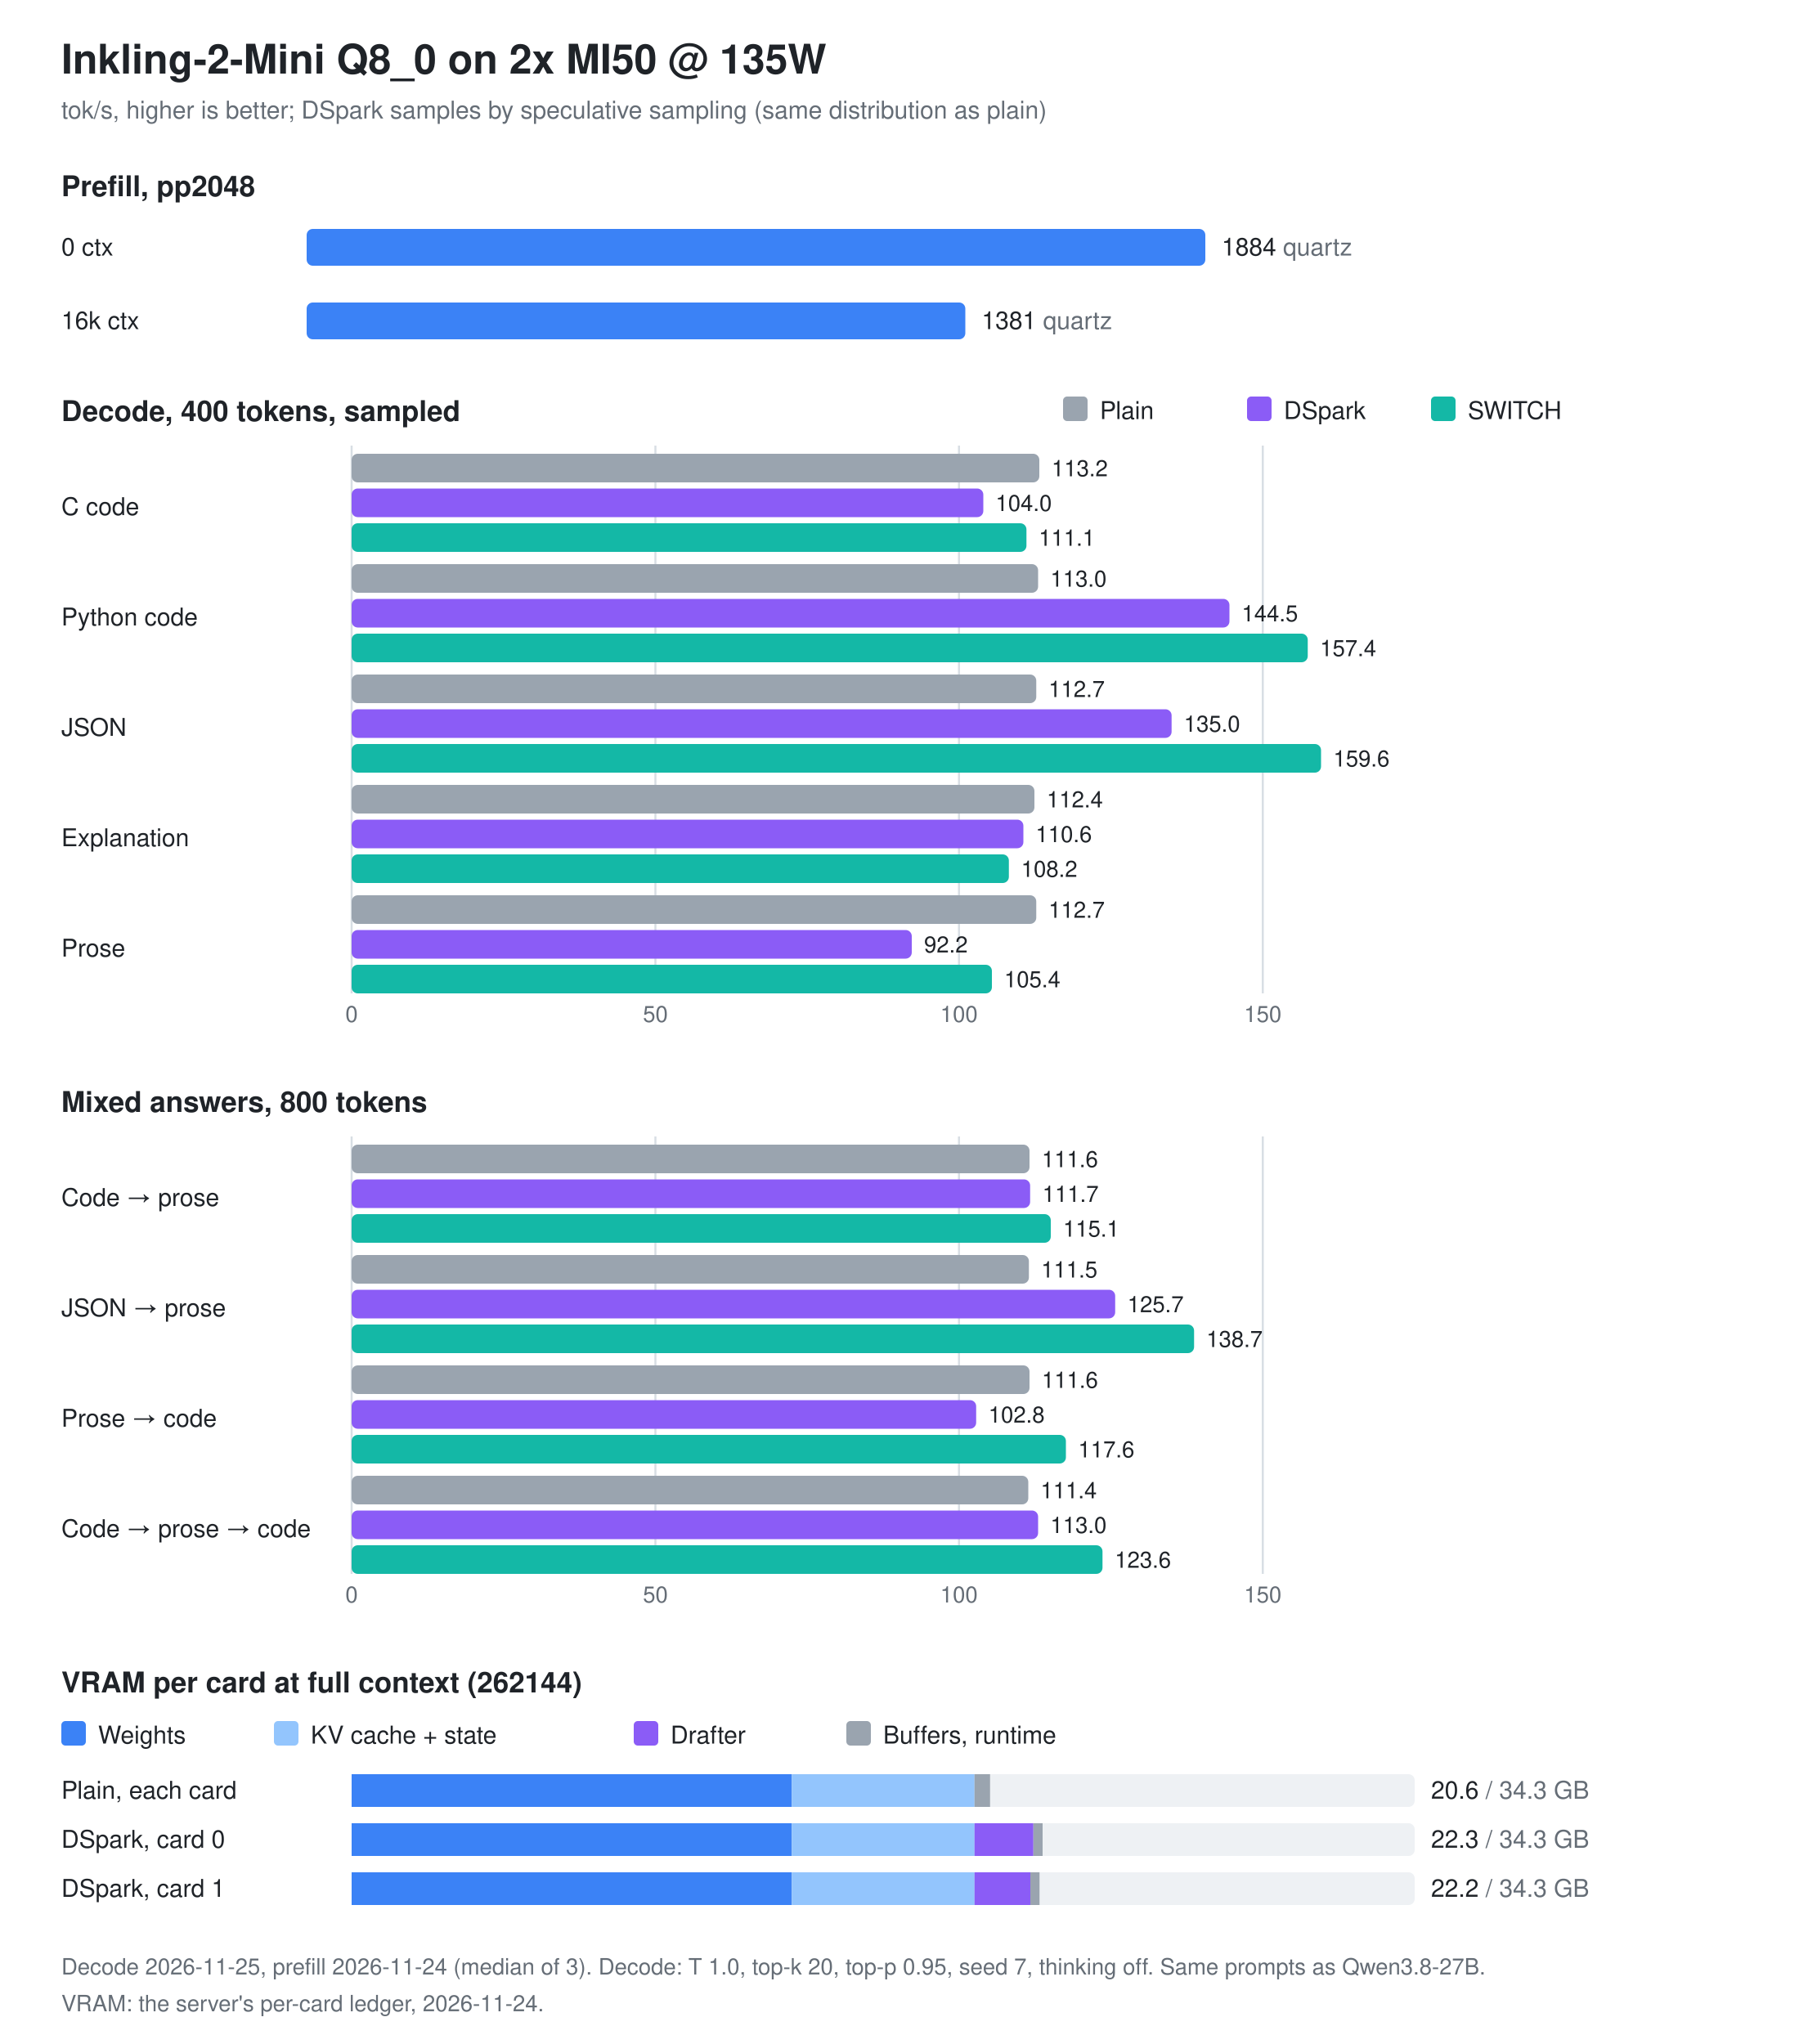
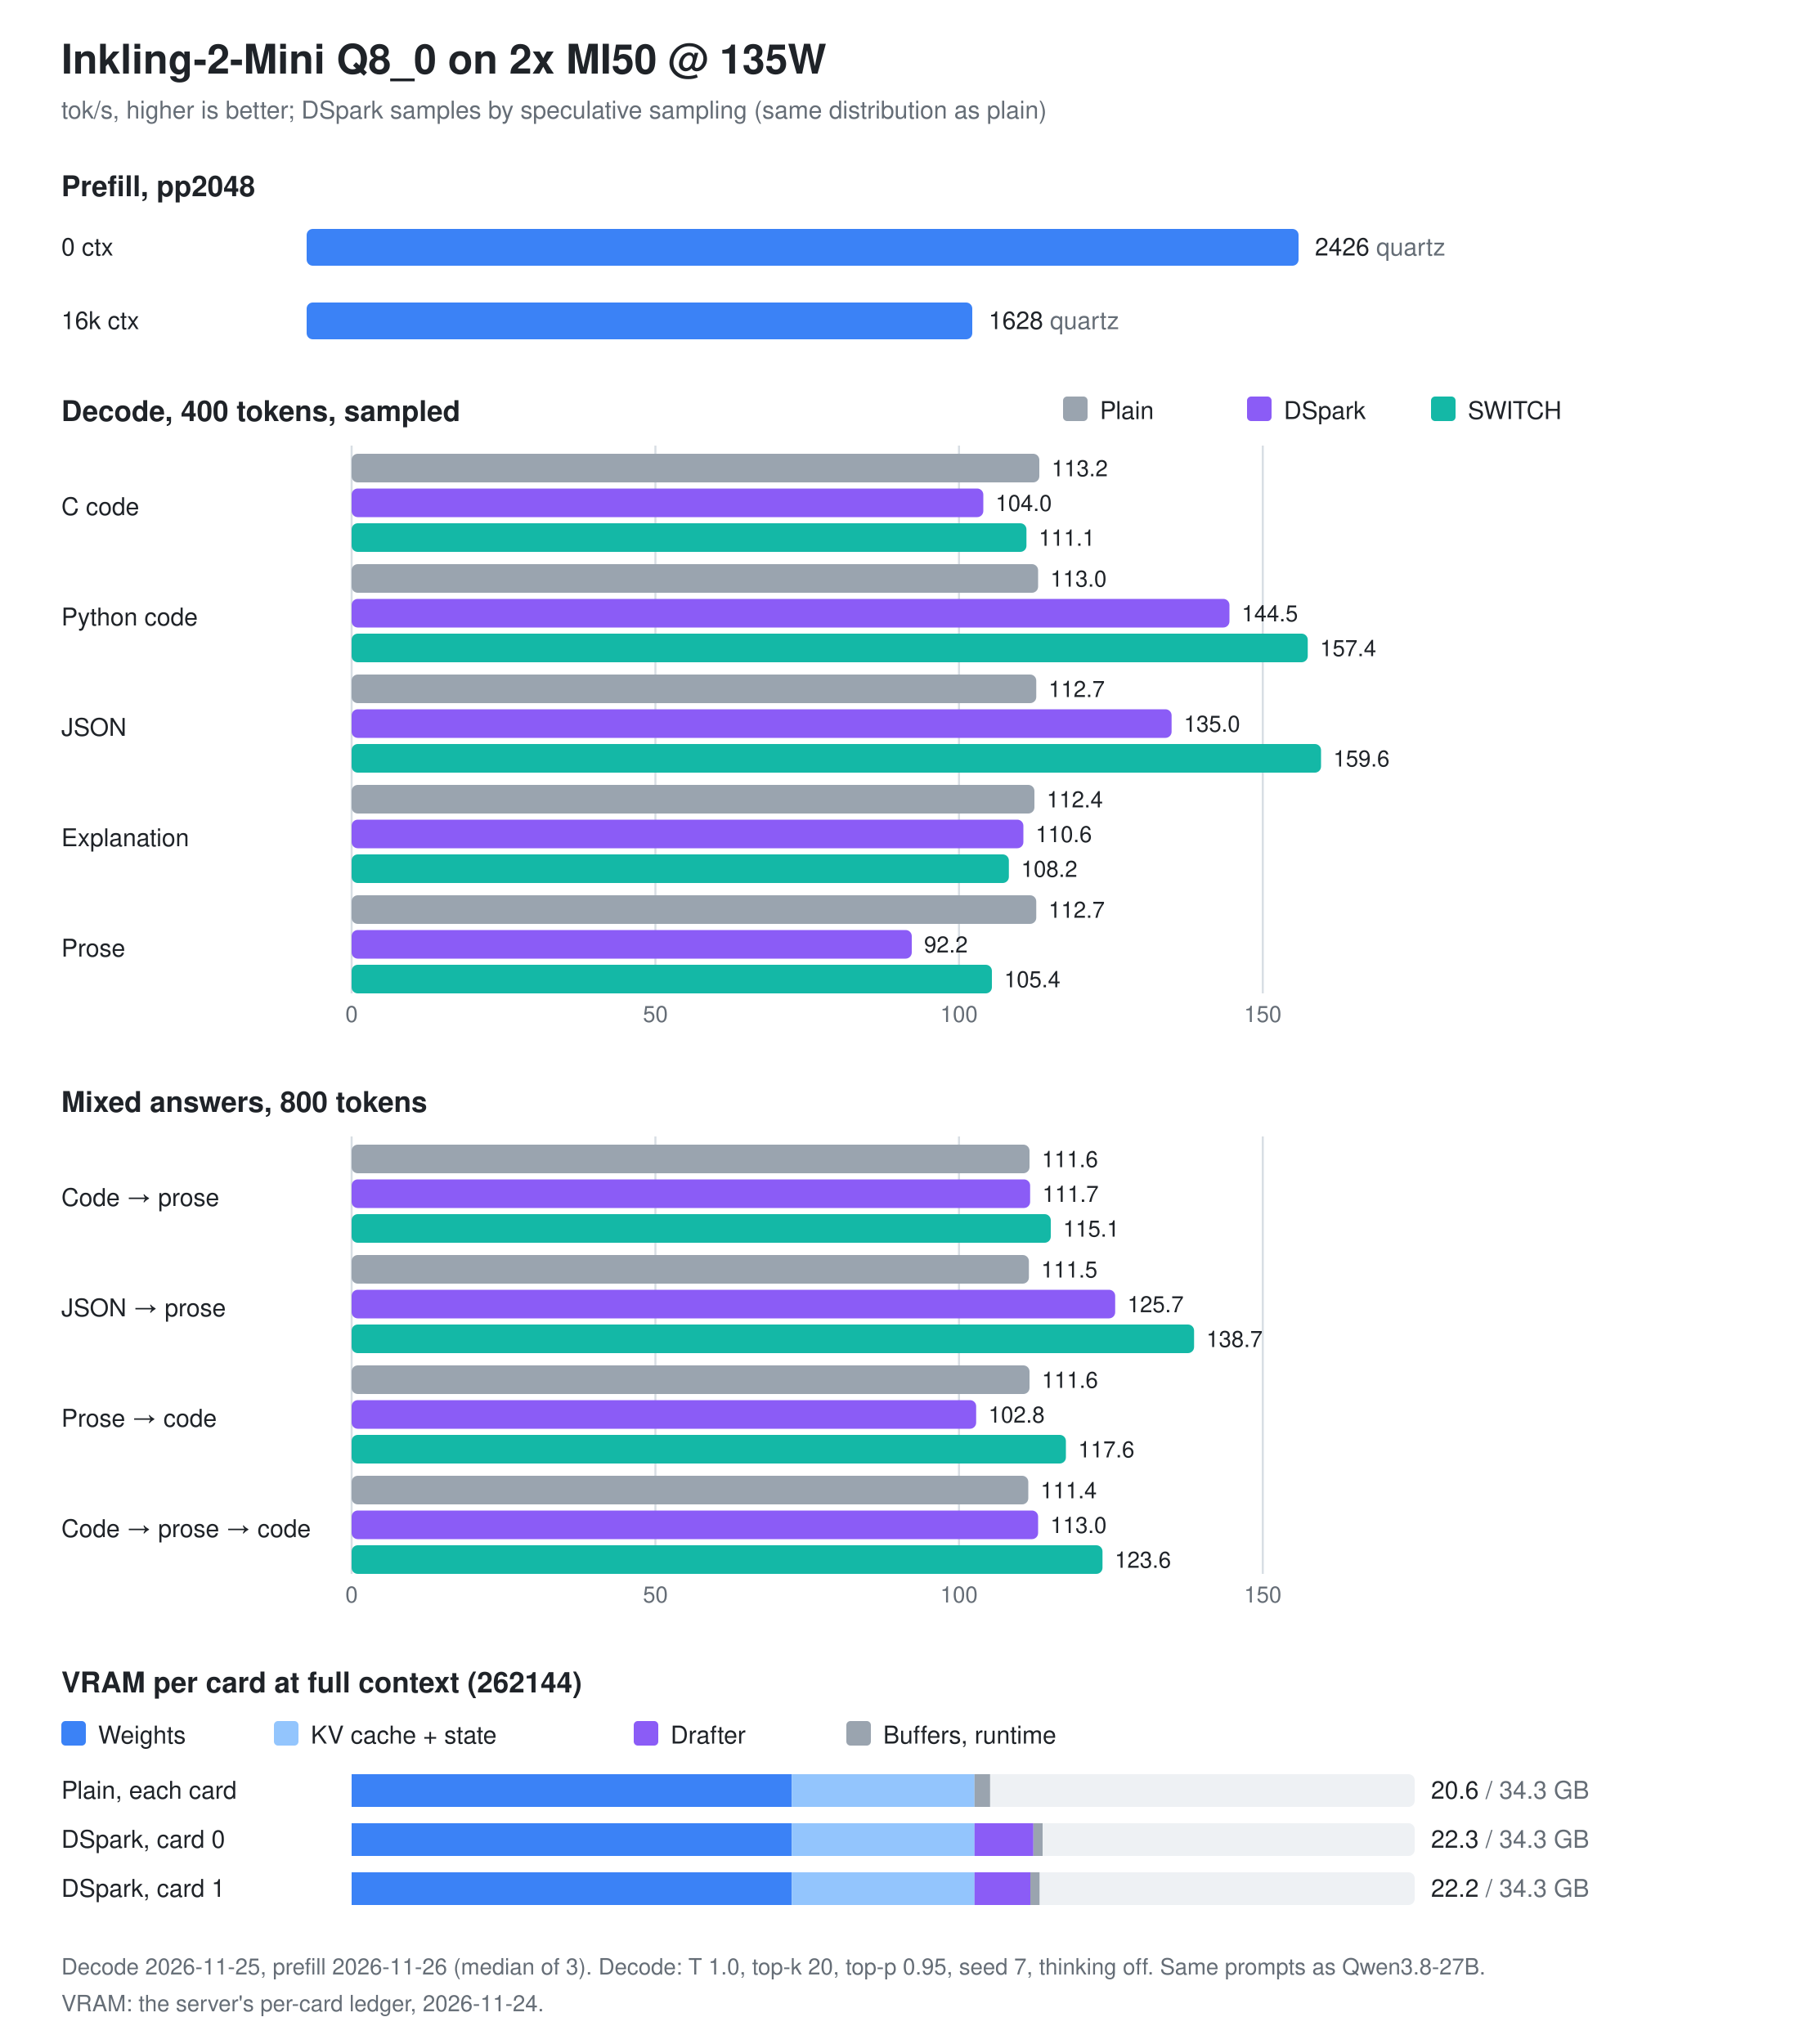
<svg xmlns="http://www.w3.org/2000/svg" viewBox="0 0 880 1000" width="880" height="1000" font-family="-apple-system,Segoe UI,Helvetica,Arial,sans-serif">
  <text x="30" y="36" font-size="20" font-weight="700" fill="#1f2328">Inkling-2-Mini Q8_0 on 2x MI50 @ 135W</text>
  <text x="30" y="58" font-size="12" fill="#656d76">tok/s, higher is better; DSpark samples by speculative sampling (same distribution as plain)</text>
  <text x="30" y="96" font-size="14" font-weight="600" fill="#1f2328">Prefill, pp2048</text>
  <text x="30" y="125" font-size="12" fill="#1f2328">0 ctx</text>
-   <rect x="150" y="112" width="439.6" height="18" rx="3" fill="#3b82f6" />
-   <text x="597.6" y="125" font-size="12" fill="#1f2328">1884  <tspan fill="#656d76">quartz</tspan>
+   <rect x="150" y="112" width="485.2" height="18" rx="3" fill="#3b82f6" />
+   <text x="643.2" y="125" font-size="12" fill="#1f2328">2426  <tspan fill="#656d76">quartz</tspan>
  </text>
  <text x="30" y="161" font-size="12" fill="#1f2328">16k ctx</text>
-   <rect x="150" y="148" width="322.2" height="18" rx="3" fill="#3b82f6" />
-   <text x="480.2" y="161" font-size="12" fill="#1f2328">1381  <tspan fill="#656d76">quartz</tspan>
+   <rect x="150" y="148" width="325.6" height="18" rx="3" fill="#3b82f6" />
+   <text x="483.6" y="161" font-size="12" fill="#1f2328">1628  <tspan fill="#656d76">quartz</tspan>
  </text>
  <text x="30" y="206" font-size="14" font-weight="600" fill="#1f2328">Decode, 400 tokens, sampled</text>
  <rect x="520" y="194" width="12" height="12" rx="2" fill="#9aa4af" />
  <text x="538" y="205" font-size="12" fill="#1f2328">Plain</text>
  <rect x="610" y="194" width="12" height="12" rx="2" fill="#8b5cf6" />
  <text x="628" y="205" font-size="12" fill="#1f2328">DSpark</text>
  <rect x="700" y="194" width="12" height="12" rx="2" fill="#14b8a6" />
  <text x="718" y="205" font-size="12" fill="#1f2328">SWITCH</text>
  <line x1="172.0" y1="218" x2="172.0" y2="486" stroke="#d8dee4" stroke-width="1" />
  <text x="172.0" y="500" font-size="11" text-anchor="middle" fill="#656d76">0</text>
  <line x1="320.6" y1="218" x2="320.6" y2="486" stroke="#d8dee4" stroke-width="1" />
  <text x="320.6" y="500" font-size="11" text-anchor="middle" fill="#656d76">50</text>
  <line x1="469.1" y1="218" x2="469.1" y2="486" stroke="#d8dee4" stroke-width="1" />
  <text x="469.1" y="500" font-size="11" text-anchor="middle" fill="#656d76">100</text>
  <line x1="617.7" y1="218" x2="617.7" y2="486" stroke="#d8dee4" stroke-width="1" />
  <text x="617.7" y="500" font-size="11" text-anchor="middle" fill="#656d76">150</text>
  <text x="30" y="252" font-size="12" fill="#1f2328">C code</text>
  <rect x="172" y="222" width="336.4" height="14" rx="3" fill="#9aa4af" />
  <text x="514.4" y="233" font-size="11" fill="#1f2328">113.2</text>
  <rect x="172" y="239" width="309.0" height="14" rx="3" fill="#8b5cf6" />
  <text x="487.0" y="250" font-size="11" fill="#1f2328">104.0</text>
  <rect x="172" y="256" width="330.1" height="14" rx="3" fill="#14b8a6" />
  <text x="508.1" y="267" font-size="11" fill="#1f2328">111.1</text>
  <text x="30" y="306" font-size="12" fill="#1f2328">Python code</text>
  <rect x="172" y="276" width="335.8" height="14" rx="3" fill="#9aa4af" />
  <text x="513.8" y="287" font-size="11" fill="#1f2328">113.0</text>
  <rect x="172" y="293" width="429.4" height="14" rx="3" fill="#8b5cf6" />
  <text x="607.4" y="304" font-size="11" fill="#1f2328">144.5</text>
  <rect x="172" y="310" width="467.7" height="14" rx="3" fill="#14b8a6" />
  <text x="645.7" y="321" font-size="11" fill="#1f2328">157.4</text>
  <text x="30" y="360" font-size="12" fill="#1f2328">JSON</text>
  <rect x="172" y="330" width="334.9" height="14" rx="3" fill="#9aa4af" />
  <text x="512.9" y="341" font-size="11" fill="#1f2328">112.7</text>
  <rect x="172" y="347" width="401.1" height="14" rx="3" fill="#8b5cf6" />
  <text x="579.1" y="358" font-size="11" fill="#1f2328">135.0</text>
  <rect x="172" y="364" width="474.2" height="14" rx="3" fill="#14b8a6" />
  <text x="652.2" y="375" font-size="11" fill="#1f2328">159.6</text>
  <text x="30" y="414" font-size="12" fill="#1f2328">Explanation</text>
  <rect x="172" y="384" width="334.0" height="14" rx="3" fill="#9aa4af" />
  <text x="512.0" y="395" font-size="11" fill="#1f2328">112.4</text>
  <rect x="172" y="401" width="328.6" height="14" rx="3" fill="#8b5cf6" />
  <text x="506.6" y="412" font-size="11" fill="#1f2328">110.6</text>
  <rect x="172" y="418" width="321.5" height="14" rx="3" fill="#14b8a6" />
  <text x="499.5" y="429" font-size="11" fill="#1f2328">108.2</text>
  <text x="30" y="468" font-size="12" fill="#1f2328">Prose</text>
  <rect x="172" y="438" width="334.9" height="14" rx="3" fill="#9aa4af" />
  <text x="512.9" y="449" font-size="11" fill="#1f2328">112.7</text>
  <rect x="172" y="455" width="274.0" height="14" rx="3" fill="#8b5cf6" />
  <text x="452.0" y="466" font-size="11" fill="#1f2328">92.2</text>
  <rect x="172" y="472" width="313.2" height="14" rx="3" fill="#14b8a6" />
  <text x="491.2" y="483" font-size="11" fill="#1f2328">105.4</text>
  <text x="30" y="544" font-size="14" font-weight="600" fill="#1f2328">Mixed answers, 800 tokens</text>
  <line x1="172.0" y1="556" x2="172.0" y2="770" stroke="#d8dee4" stroke-width="1" />
  <text x="172.0" y="784" font-size="11" text-anchor="middle" fill="#656d76">0</text>
  <line x1="320.6" y1="556" x2="320.6" y2="770" stroke="#d8dee4" stroke-width="1" />
  <text x="320.6" y="784" font-size="11" text-anchor="middle" fill="#656d76">50</text>
  <line x1="469.1" y1="556" x2="469.1" y2="770" stroke="#d8dee4" stroke-width="1" />
  <text x="469.1" y="784" font-size="11" text-anchor="middle" fill="#656d76">100</text>
  <line x1="617.7" y1="556" x2="617.7" y2="770" stroke="#d8dee4" stroke-width="1" />
  <text x="617.7" y="784" font-size="11" text-anchor="middle" fill="#656d76">150</text>
  <text x="30" y="590" font-size="12" fill="#1f2328">Code → prose</text>
  <rect x="172" y="560" width="331.6" height="14" rx="3" fill="#9aa4af" />
  <text x="509.6" y="571" font-size="11" fill="#1f2328">111.6</text>
  <rect x="172" y="577" width="331.9" height="14" rx="3" fill="#8b5cf6" />
  <text x="509.9" y="588" font-size="11" fill="#1f2328">111.7</text>
  <rect x="172" y="594" width="342.0" height="14" rx="3" fill="#14b8a6" />
  <text x="520.0" y="605" font-size="11" fill="#1f2328">115.1</text>
  <text x="30" y="644" font-size="12" fill="#1f2328">JSON → prose</text>
  <rect x="172" y="614" width="331.3" height="14" rx="3" fill="#9aa4af" />
  <text x="509.3" y="625" font-size="11" fill="#1f2328">111.5</text>
  <rect x="172" y="631" width="373.5" height="14" rx="3" fill="#8b5cf6" />
  <text x="551.5" y="642" font-size="11" fill="#1f2328">125.7</text>
  <rect x="172" y="648" width="412.1" height="14" rx="3" fill="#14b8a6" />
  <text x="590.1" y="659" font-size="11" fill="#1f2328">138.7</text>
  <text x="30" y="698" font-size="12" fill="#1f2328">Prose → code</text>
  <rect x="172" y="668" width="331.6" height="14" rx="3" fill="#9aa4af" />
  <text x="509.6" y="679" font-size="11" fill="#1f2328">111.6</text>
  <rect x="172" y="685" width="305.5" height="14" rx="3" fill="#8b5cf6" />
  <text x="483.5" y="696" font-size="11" fill="#1f2328">102.8</text>
  <rect x="172" y="702" width="349.4" height="14" rx="3" fill="#14b8a6" />
  <text x="527.4" y="713" font-size="11" fill="#1f2328">117.6</text>
  <text x="30" y="752" font-size="12" fill="#1f2328">Code → prose → code</text>
  <rect x="172" y="722" width="331.0" height="14" rx="3" fill="#9aa4af" />
  <text x="509.0" y="733" font-size="11" fill="#1f2328">111.4</text>
  <rect x="172" y="739" width="335.8" height="14" rx="3" fill="#8b5cf6" />
  <text x="513.8" y="750" font-size="11" fill="#1f2328">113.0</text>
  <rect x="172" y="756" width="367.3" height="14" rx="3" fill="#14b8a6" />
  <text x="545.3" y="767" font-size="11" fill="#1f2328">123.6</text>
  <text x="30" y="828" font-size="14" font-weight="600" fill="#1f2328">VRAM per card at full context (262144)</text>
  <rect x="30" y="842" width="12" height="12" rx="2" fill="#3b82f6" />
  <text x="48" y="853" font-size="12" fill="#1f2328">Weights</text>
  <rect x="134" y="842" width="12" height="12" rx="2" fill="#93c5fd" />
  <text x="152" y="853" font-size="12" fill="#1f2328">KV cache + state</text>
  <rect x="310" y="842" width="12" height="12" rx="2" fill="#8b5cf6" />
  <text x="328" y="853" font-size="12" fill="#1f2328">Drafter</text>
  <rect x="414" y="842" width="12" height="12" rx="2" fill="#9aa4af" />
  <text x="432" y="853" font-size="12" fill="#1f2328">Buffers, runtime</text>
  <text x="30" y="880" font-size="12" fill="#1f2328">Plain, each card</text>
  <rect x="172" y="868" width="520.0" height="16" rx="3" fill="#eef1f4" />
  <rect x="172.0" y="868" width="215.3" height="16" fill="#3b82f6" />
  <rect x="387.3" y="868" width="89.4" height="16" fill="#93c5fd" />
  <rect x="476.7" y="868" width="7.6" height="16" fill="#9aa4af" />
  <text x="700.0" y="880" font-size="12" fill="#1f2328">20.6 <tspan fill="#656d76">/ 34.3 GB</tspan>
  </text>
  <text x="30" y="904" font-size="12" fill="#1f2328">DSpark, card 0</text>
  <rect x="172" y="892" width="520.0" height="16" rx="3" fill="#eef1f4" />
  <rect x="172.0" y="892" width="215.3" height="16" fill="#3b82f6" />
  <rect x="387.3" y="892" width="89.4" height="16" fill="#93c5fd" />
  <rect x="476.7" y="892" width="28.8" height="16" fill="#8b5cf6" />
  <rect x="505.5" y="892" width="4.5" height="16" fill="#9aa4af" />
  <text x="700.0" y="904" font-size="12" fill="#1f2328">22.3 <tspan fill="#656d76">/ 34.3 GB</tspan>
  </text>
  <text x="30" y="928" font-size="12" fill="#1f2328">DSpark, card 1</text>
  <rect x="172" y="916" width="520.0" height="16" rx="3" fill="#eef1f4" />
  <rect x="172.0" y="916" width="215.3" height="16" fill="#3b82f6" />
  <rect x="387.3" y="916" width="89.4" height="16" fill="#93c5fd" />
  <rect x="476.7" y="916" width="27.3" height="16" fill="#8b5cf6" />
  <rect x="504.0" y="916" width="4.5" height="16" fill="#9aa4af" />
  <text x="700.0" y="928" font-size="12" fill="#1f2328">22.2 <tspan fill="#656d76">/ 34.3 GB</tspan>
  </text>
-   <text x="30" y="966" font-size="11" fill="#656d76">Decode 2026-11-25, prefill 2026-11-24 (median of 3). Decode: T 1.0, top-k 20, top-p 0.95, seed 7, thinking off. Same prompts as Qwen3.8-27B.</text>
+   <text x="30" y="966" font-size="11" fill="#656d76">Decode 2026-11-25, prefill 2026-11-26 (median of 3). Decode: T 1.0, top-k 20, top-p 0.95, seed 7, thinking off. Same prompts as Qwen3.8-27B.</text>
  <text x="30" y="984" font-size="11" fill="#656d76">VRAM: the server's per-card ledger, 2026-11-24.</text>
</svg>
